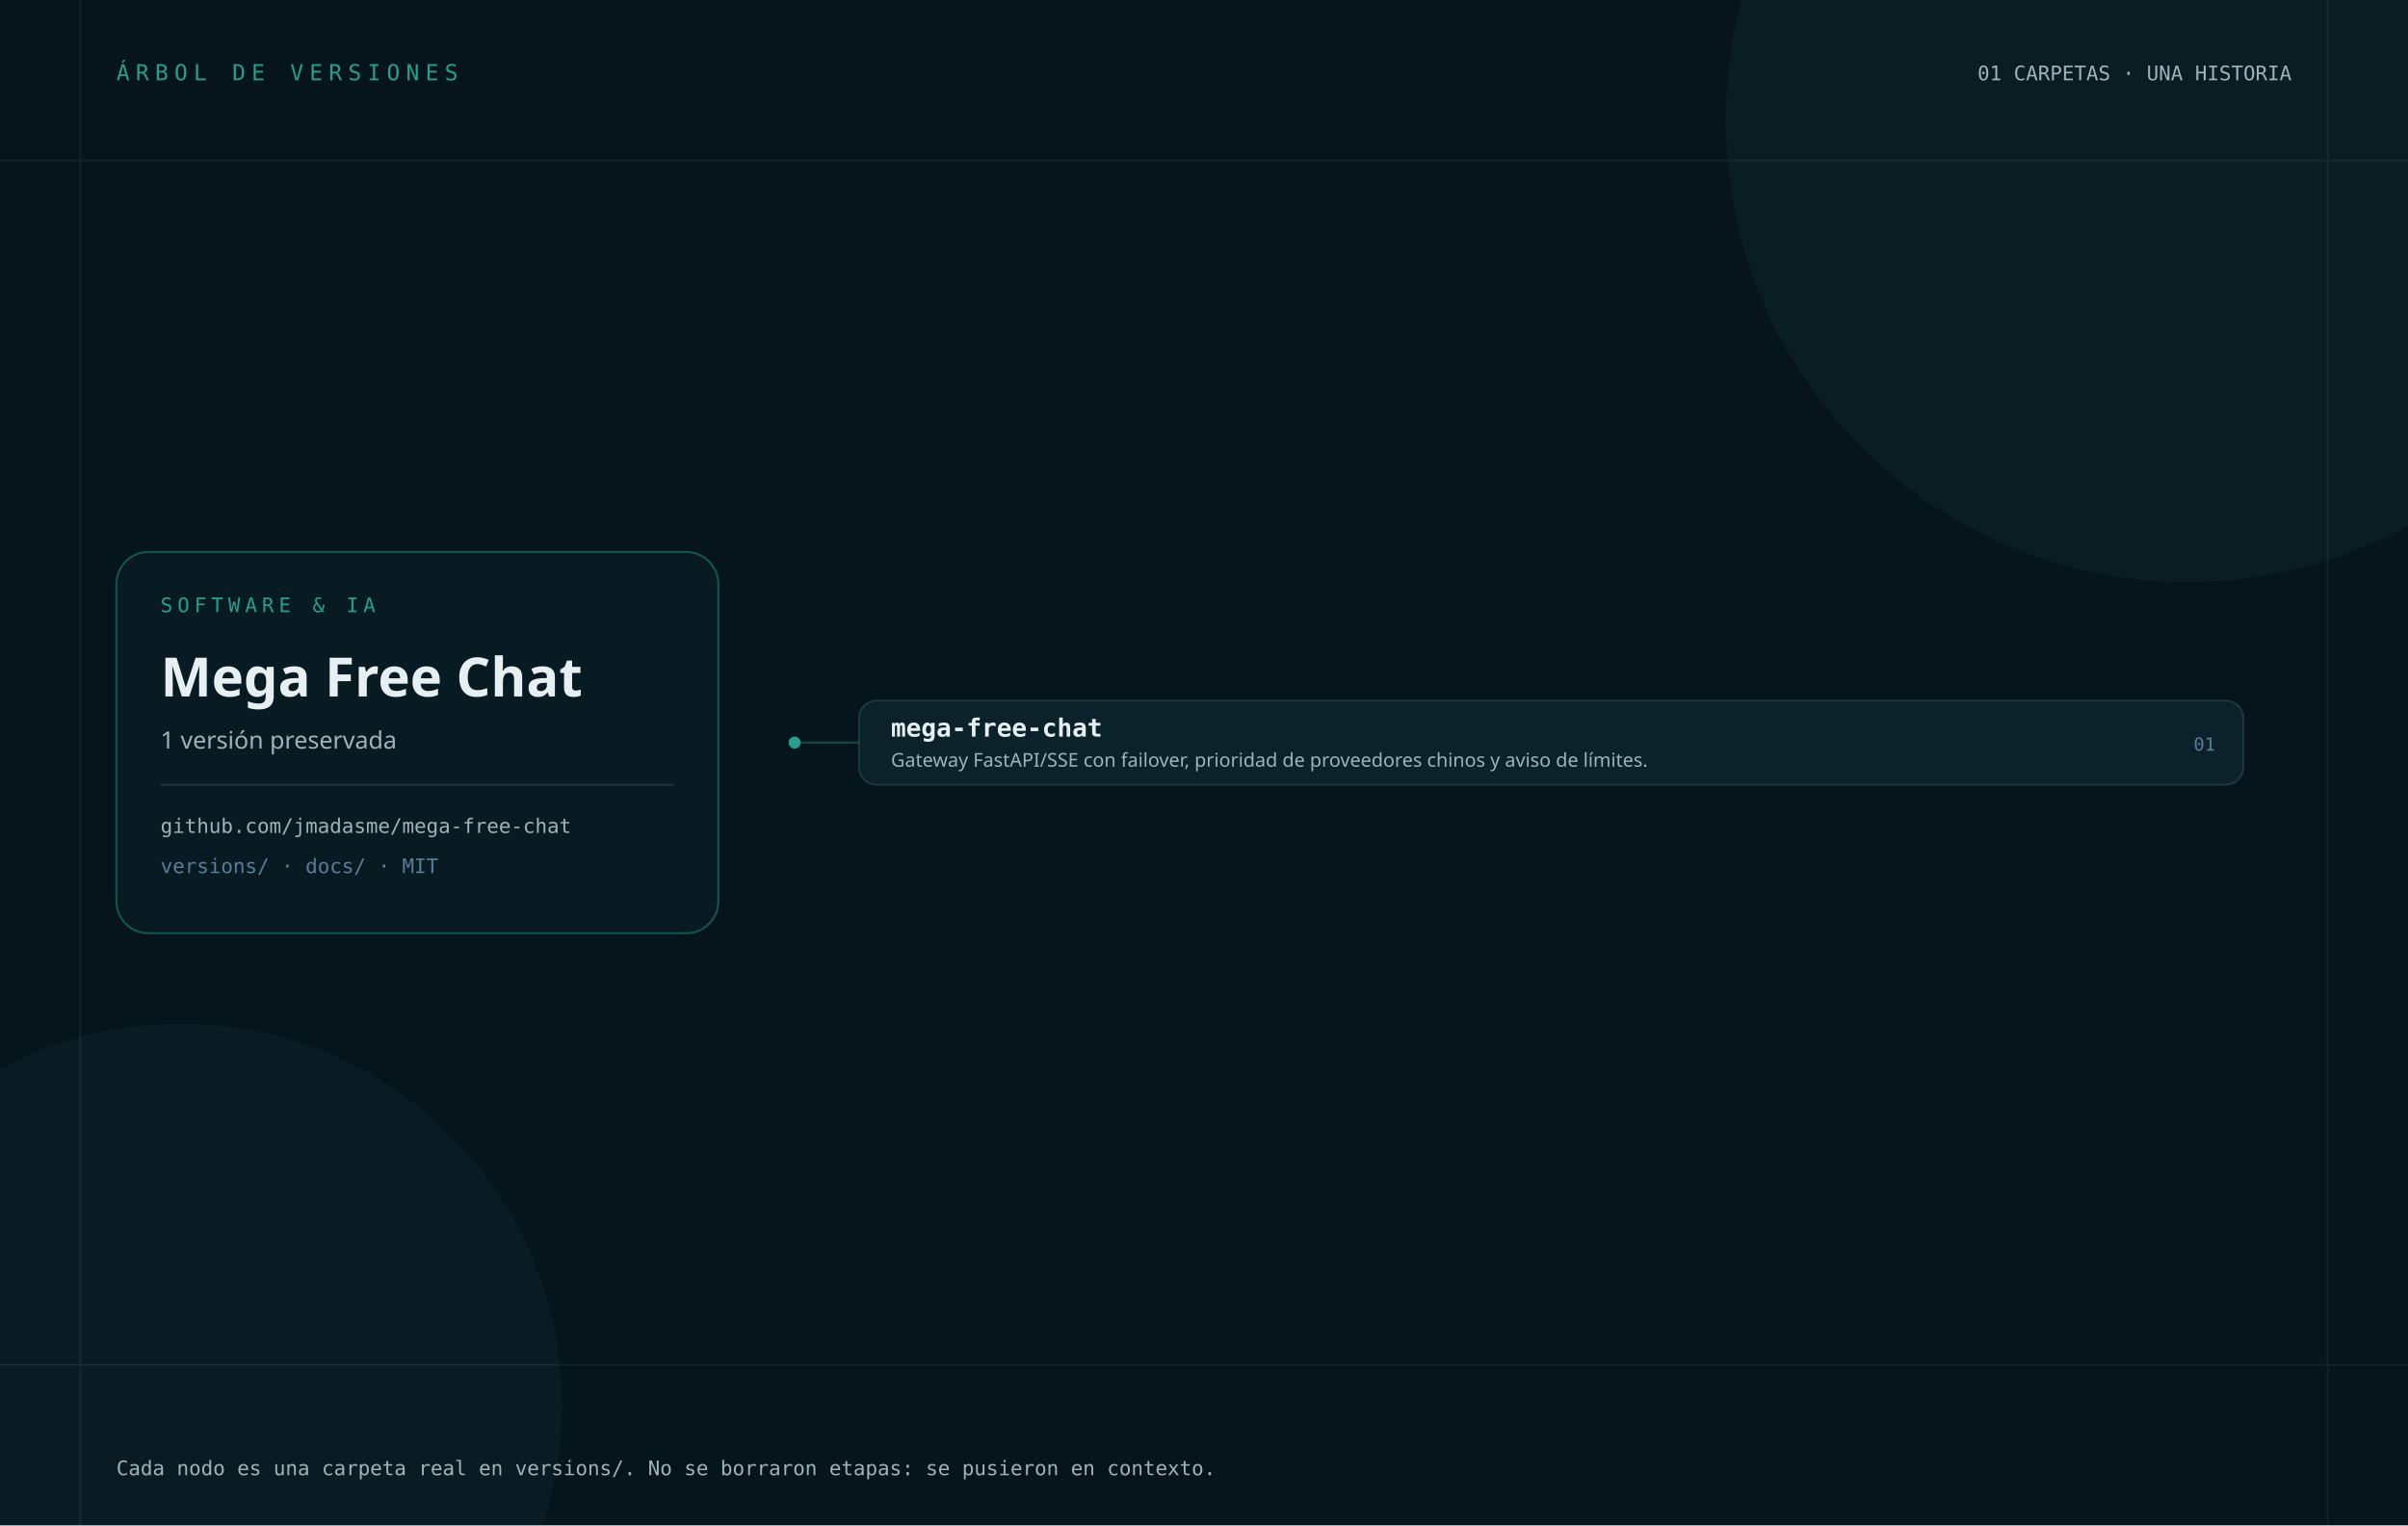
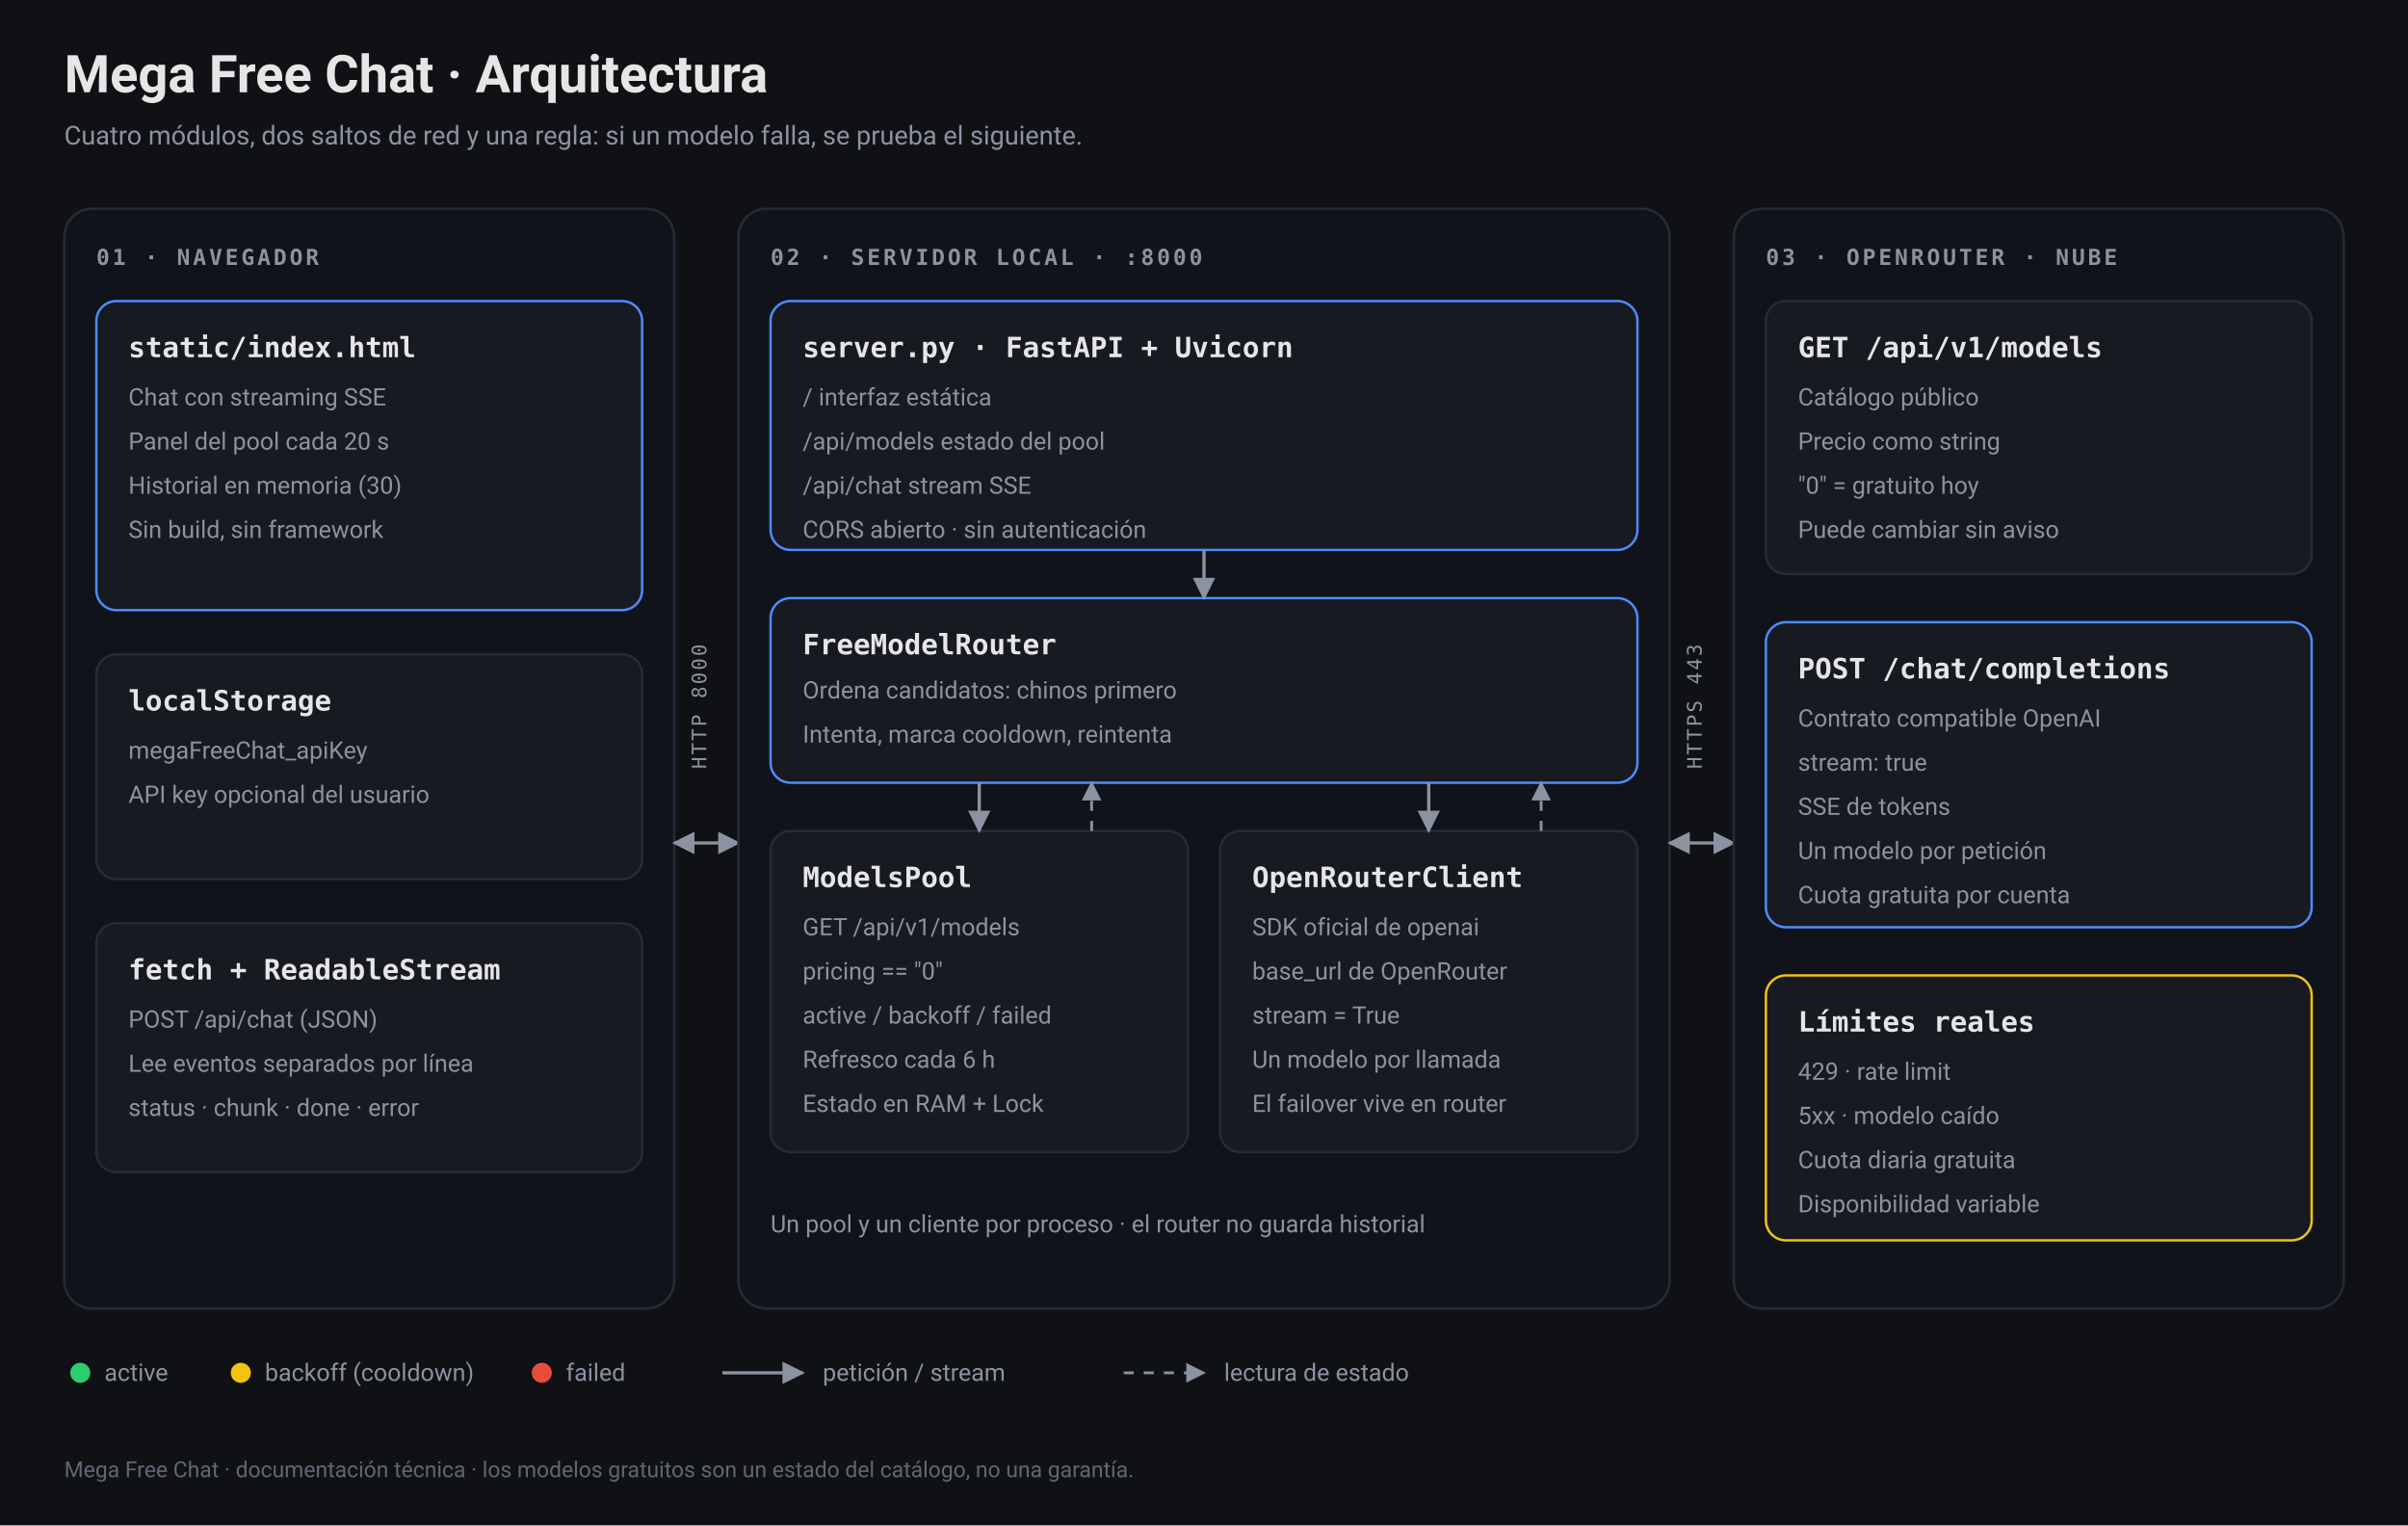
- <svg xmlns="http://www.w3.org/2000/svg" width="1200" height="760" viewBox="0 0 1200 760" role="img" aria-label="Árbol de versiones de Mega Free Chat">
-   <rect width="1200" height="760" fill="#06141b" />
-   <circle cx="1090" cy="60" r="230" fill="#2A9D8F" opacity=".07" />
-   <circle cx="90" cy="700" r="190" fill="#457B9D" opacity=".07" />
-   <g stroke="rgba(148, 190, 200, .16)" stroke-width="1" opacity=".5">
-     <path d="M0 80H1200M0 680H1200M40 0V760M1160 0V760" />
-   </g>
-   <text x="58" y="40" fill="#2A9D8F" font-family="monospace" font-size="11" letter-spacing="3">ÁRBOL DE VERSIONES</text>
-   <text x="1142" y="40" text-anchor="end" fill="#9db4bd" font-family="monospace" font-size="10">01 CARPETAS · UNA HISTORIA</text>
-   <rect x="58" y="275" width="300" height="190" rx="16" fill="#081b23" stroke="#2A9D8F" stroke-opacity=".45" />
-   <text x="80" y="305" fill="#2A9D8F" font-family="monospace" font-size="10" letter-spacing="2.4">SOFTWARE &amp; IA</text>
-   <text x="80" y="347" fill="#e6f0f3" font-family="sans-serif" font-size="27" font-weight="700">Mega Free Chat</text>
-   <text x="80" y="373" fill="#9db4bd" font-family="sans-serif" font-size="12">1 versión preservada</text>
-   <line x1="80" y1="391" x2="336" y2="391" stroke="rgba(148, 190, 200, .16)" />
-   <text x="80" y="415" fill="#9db4bd" font-family="monospace" font-size="10">github.com/jmadasme/mega-free-chat</text>
-   <text x="80" y="435" fill="#5B7C99" font-family="monospace" font-size="10">versions/ · docs/ · MIT</text>
-   <path d="M396 370 V370 H428" fill="none" stroke="#2A9D8F" stroke-opacity=".34" stroke-width="1.2" />
-   <circle cx="396" cy="370" r="3" fill="#2A9D8F" />
-   <rect x="428" y="349" width="690" height="42" rx="9" fill="#0b222b" stroke="rgba(148, 190, 200, .16)" />
-   <text x="444" y="367" fill="#e6f0f3" font-family="monospace" font-size="12.5" font-weight="600">mega-free-chat</text>
-   <text x="444" y="382" fill="#9db4bd" font-family="sans-serif" font-size="9.5">Gateway FastAPI/SSE con failover, prioridad de proveedores chinos y aviso de límites.</text>
-   <text x="1104" y="374" text-anchor="end" fill="#5B7C99" font-family="monospace" font-size="9">01</text>
-   <text x="58" y="735" fill="#9db4bd" font-family="monospace" font-size="10">Cada nodo es una carpeta real en versions/. No se borraron etapas: se pusieron en contexto.</text>
+ <svg xmlns="http://www.w3.org/2000/svg" width="1200" height="760" viewBox="0 0 1200 760" role="img" aria-labelledby="archTitle archDesc">
+   <defs>
+     <style>
+       .bg { fill: #0f1115; }
+       .zone { fill: #10131a; stroke: #262b36; stroke-width: 1.2; }
+       .card { fill: #171a21; stroke: #262b36; stroke-width: 1.2; }
+       .card-accent { stroke: #4f8cff; }
+       .card-warn { stroke: #f1c40f; }
+       .title { font-family: ui-sans-serif, system-ui, -apple-system, 'Segoe UI', Roboto, sans-serif; font-size: 26px; font-weight: 600; fill: #e6e6e6; }
+       .subtitle { font-family: ui-sans-serif, system-ui, -apple-system, 'Segoe UI', Roboto, sans-serif; font-size: 13px; font-weight: 400; fill: #8b93a1; }
+       .zonelabel { font-family: ui-monospace, SFMono-Regular, Menlo, Consolas, monospace; font-size: 11px; font-weight: 600; fill: #8b93a1; letter-spacing: 1.4px; }
+       .cardtitle { font-family: ui-monospace, SFMono-Regular, Menlo, Consolas, monospace; font-size: 14px; font-weight: 600; fill: #e6e6e6; }
+       .cardtext { font-family: ui-sans-serif, system-ui, -apple-system, 'Segoe UI', Roboto, sans-serif; font-size: 12px; font-weight: 400; fill: #8b93a1; }
+       .cardtext-strong { font-family: ui-sans-serif, system-ui, -apple-system, 'Segoe UI', Roboto, sans-serif; font-size: 12px; font-weight: 600; fill: #c9cdd6; }
+       .arrow { stroke: #8b93a1; stroke-width: 1.6; fill: none; }
+       .arrow-dash { stroke: #8b93a1; stroke-width: 1.4; fill: none; stroke-dasharray: 5 5; }
+       .gaptext { font-family: ui-monospace, SFMono-Regular, Menlo, Consolas, monospace; font-size: 10px; fill: #8b93a1; letter-spacing: 1px; }
+       .legend { font-family: ui-sans-serif, system-ui, -apple-system, 'Segoe UI', Roboto, sans-serif; font-size: 12px; fill: #8b93a1; }
+       .footer { font-family: ui-sans-serif, system-ui, -apple-system, 'Segoe UI', Roboto, sans-serif; font-size: 11px; fill: #5f6774; }
+     </style>
+     <marker id="ah" viewBox="0 0 10 10" refX="9" refY="5" markerWidth="7" markerHeight="7" orient="auto-start-reverse">
+       <path d="M0,0 L10,5 L0,10 Z" fill="#8b93a1" />
+     </marker>
+   </defs>
+   <rect class="bg" x="0" y="0" width="1200" height="760" />
+   <text class="title" x="32" y="46">Mega Free Chat · Arquitectura</text>
+   <text class="subtitle" x="32" y="72">Cuatro módulos, dos saltos de red y una regla: si un modelo falla, se prueba el siguiente.</text>
+   <rect class="zone" x="32" y="104" width="304" height="548" rx="14" />
+   <text class="zonelabel" x="48" y="132">01 · NAVEGADOR</text>
+   <rect class="card card-accent" x="48" y="150" width="272" height="154" rx="10" />
+   <text class="cardtitle" x="64" y="178">static/index.html</text>
+   <text class="cardtext" x="64" y="202">Chat con streaming SSE</text>
+   <text class="cardtext" x="64" y="224">Panel del pool cada 20 s</text>
+   <text class="cardtext" x="64" y="246">Historial en memoria (30)</text>
+   <text class="cardtext" x="64" y="268">Sin build, sin framework</text>
+   <rect class="card" x="48" y="326" width="272" height="112" rx="10" />
+   <text class="cardtitle" x="64" y="354">localStorage</text>
+   <text class="cardtext" x="64" y="378">megaFreeChat_apiKey</text>
+   <text class="cardtext" x="64" y="400">API key opcional del usuario</text>
+   <rect class="card" x="48" y="460" width="272" height="124" rx="10" />
+   <text class="cardtitle" x="64" y="488">fetch + ReadableStream</text>
+   <text class="cardtext" x="64" y="512">POST /api/chat (JSON)</text>
+   <text class="cardtext" x="64" y="534">Lee eventos separados por línea</text>
+   <text class="cardtext" x="64" y="556">status · chunk · done · error</text>
+   <line class="arrow" x1="336" y1="420" x2="368" y2="420" marker-end="url(#ah)" marker-start="url(#ah)" />
+   <text class="gaptext" x="352" y="352" transform="rotate(-90 352 352)" text-anchor="middle">HTTP 8000</text>
+   <rect class="zone" x="368" y="104" width="464" height="548" rx="14" />
+   <text class="zonelabel" x="384" y="132">02 · SERVIDOR LOCAL · :8000</text>
+   <rect class="card card-accent" x="384" y="150" width="432" height="124" rx="10" />
+   <text class="cardtitle" x="400" y="178">server.py · FastAPI + Uvicorn</text>
+   <text class="cardtext" x="400" y="202">/            interfaz estática</text>
+   <text class="cardtext" x="400" y="224">/api/models  estado del pool</text>
+   <text class="cardtext" x="400" y="246">/api/chat    stream SSE</text>
+   <text class="cardtext" x="400" y="268">CORS abierto · sin autenticación</text>
+   <rect class="card card-accent" x="384" y="298" width="432" height="92" rx="10" />
+   <text class="cardtitle" x="400" y="326">FreeModelRouter</text>
+   <text class="cardtext" x="400" y="348">Ordena candidatos: chinos primero</text>
+   <text class="cardtext" x="400" y="370">Intenta, marca cooldown, reintenta</text>
+   <rect class="card" x="384" y="414" width="208" height="160" rx="10" />
+   <text class="cardtitle" x="400" y="442">ModelsPool</text>
+   <text class="cardtext" x="400" y="466">GET /api/v1/models</text>
+   <text class="cardtext" x="400" y="488">pricing == "0"</text>
+   <text class="cardtext" x="400" y="510">active / backoff / failed</text>
+   <text class="cardtext" x="400" y="532">Refresco cada 6 h</text>
+   <text class="cardtext" x="400" y="554">Estado en RAM + Lock</text>
+   <rect class="card" x="608" y="414" width="208" height="160" rx="10" />
+   <text class="cardtitle" x="624" y="442">OpenRouterClient</text>
+   <text class="cardtext" x="624" y="466">SDK oficial de openai</text>
+   <text class="cardtext" x="624" y="488">base_url de OpenRouter</text>
+   <text class="cardtext" x="624" y="510">stream = True</text>
+   <text class="cardtext" x="624" y="532">Un modelo por llamada</text>
+   <text class="cardtext" x="624" y="554">El failover vive en router</text>
+   <text class="cardtext" x="384" y="614">Un pool y un cliente por proceso · el router no guarda historial</text>
+   <line class="arrow" x1="832" y1="420" x2="864" y2="420" marker-end="url(#ah)" marker-start="url(#ah)" />
+   <text class="gaptext" x="848" y="352" transform="rotate(-90 848 352)" text-anchor="middle">HTTPS 443</text>
+   <rect class="zone" x="864" y="104" width="304" height="548" rx="14" />
+   <text class="zonelabel" x="880" y="132">03 · OPENROUTER · NUBE</text>
+   <rect class="card" x="880" y="150" width="272" height="136" rx="10" />
+   <text class="cardtitle" x="896" y="178">GET /api/v1/models</text>
+   <text class="cardtext" x="896" y="202">Catálogo público</text>
+   <text class="cardtext" x="896" y="224">Precio como string</text>
+   <text class="cardtext" x="896" y="246">"0" = gratuito hoy</text>
+   <text class="cardtext" x="896" y="268">Puede cambiar sin aviso</text>
+   <rect class="card card-accent" x="880" y="310" width="272" height="152" rx="10" />
+   <text class="cardtitle" x="896" y="338">POST /chat/completions</text>
+   <text class="cardtext" x="896" y="362">Contrato compatible OpenAI</text>
+   <text class="cardtext" x="896" y="384">stream: true</text>
+   <text class="cardtext" x="896" y="406">SSE de tokens</text>
+   <text class="cardtext" x="896" y="428">Un modelo por petición</text>
+   <text class="cardtext" x="896" y="450">Cuota gratuita por cuenta</text>
+   <rect class="card card-warn" x="880" y="486" width="272" height="132" rx="10" />
+   <text class="cardtitle" x="896" y="514">Límites reales</text>
+   <text class="cardtext" x="896" y="538">429 · rate limit</text>
+   <text class="cardtext" x="896" y="560">5xx · modelo caído</text>
+   <text class="cardtext" x="896" y="582">Cuota diaria gratuita</text>
+   <text class="cardtext" x="896" y="604">Disponibilidad variable</text>
+   <line class="arrow" x1="600" y1="274" x2="600" y2="298" marker-end="url(#ah)" />
+   <line class="arrow" x1="488" y1="390" x2="488" y2="414" marker-end="url(#ah)" />
+   <line class="arrow" x1="712" y1="390" x2="712" y2="414" marker-end="url(#ah)" />
+   <line class="arrow-dash" x1="544" y1="414" x2="544" y2="390" marker-end="url(#ah)" />
+   <line class="arrow-dash" x1="768" y1="414" x2="768" y2="390" marker-end="url(#ah)" />
+   <circle cx="40" cy="684" r="5" fill="#2ecc71" />
+   <text class="legend" x="52" y="688">active</text>
+   <circle cx="120" cy="684" r="5" fill="#f1c40f" />
+   <text class="legend" x="132" y="688">backoff (cooldown)</text>
+   <circle cx="270" cy="684" r="5" fill="#e74c3c" />
+   <text class="legend" x="282" y="688">failed</text>
+   <line class="arrow" x1="360" y1="684" x2="400" y2="684" marker-end="url(#ah)" />
+   <text class="legend" x="410" y="688">petición / stream</text>
+   <line class="arrow-dash" x1="560" y1="684" x2="600" y2="684" marker-end="url(#ah)" />
+   <text class="legend" x="610" y="688">lectura de estado</text>
+   <text class="footer" x="32" y="736">Mega Free Chat · documentación técnica · los modelos gratuitos son un estado del catálogo, no una garantía.</text>
</svg>
